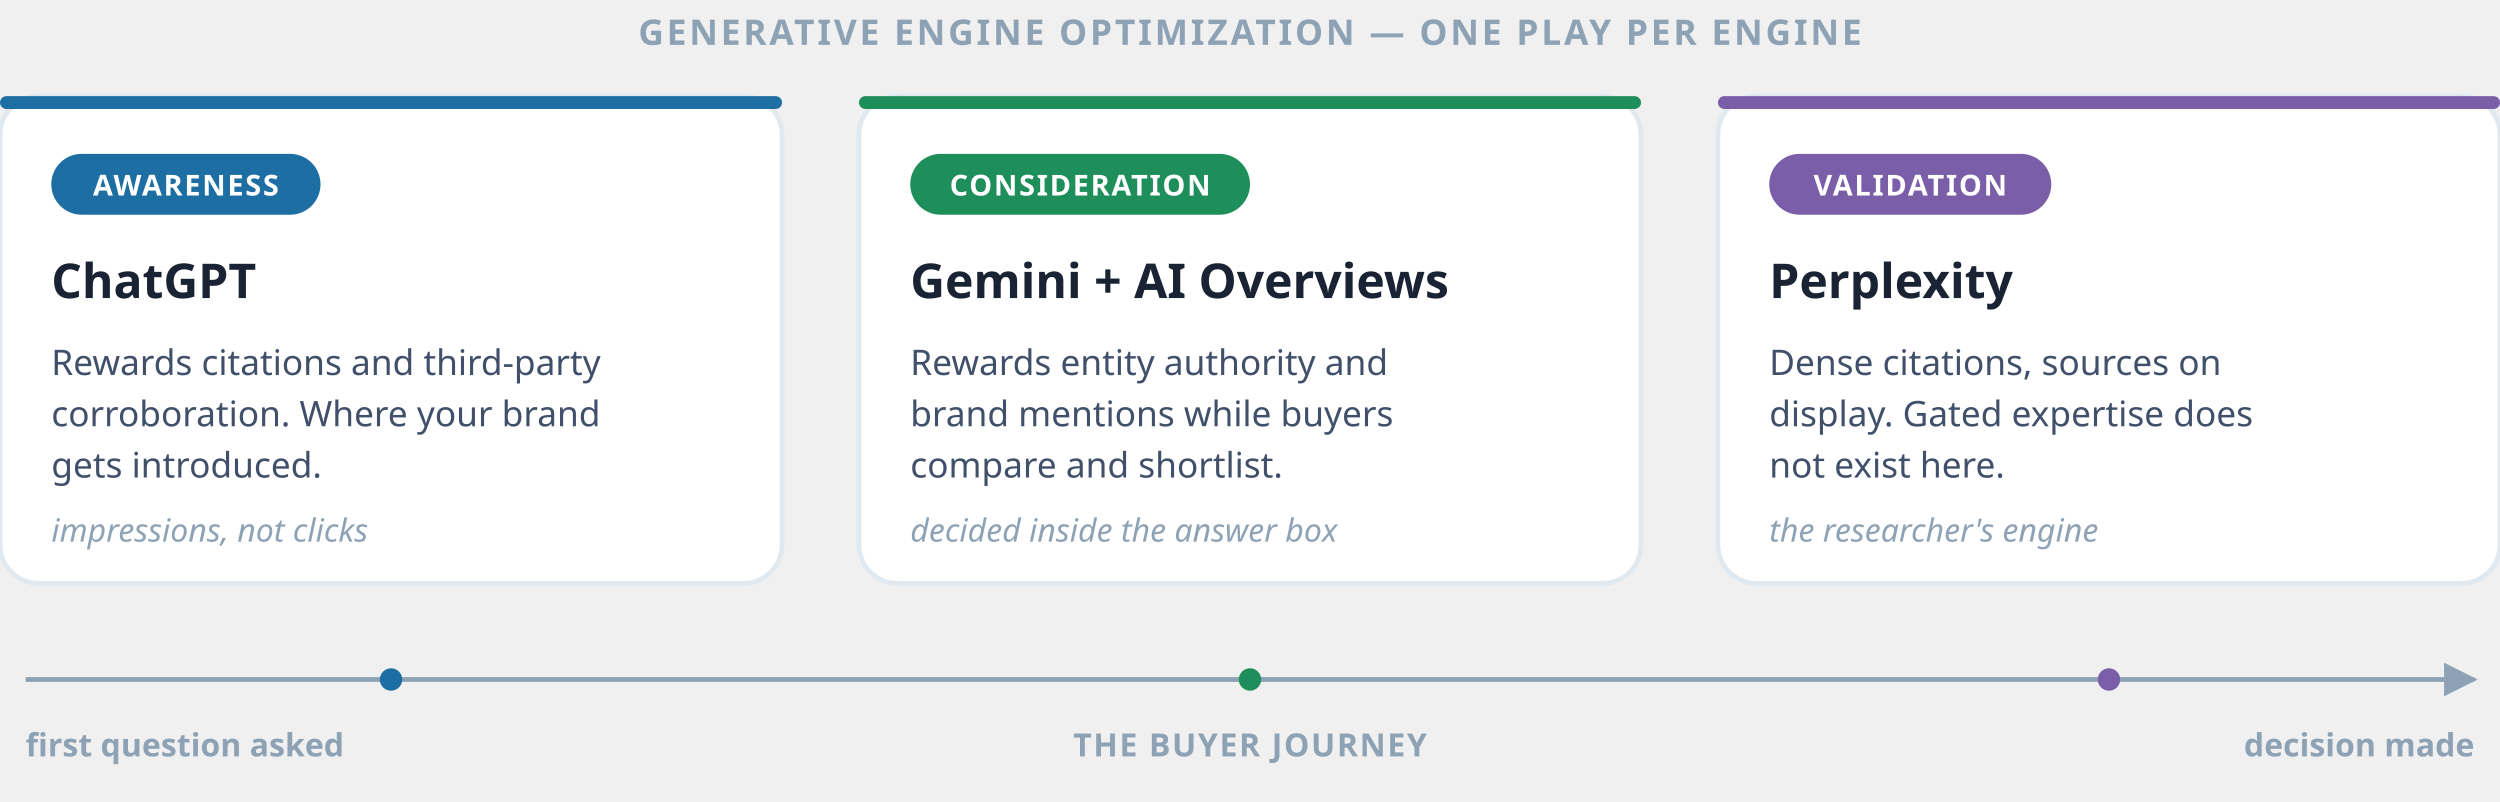
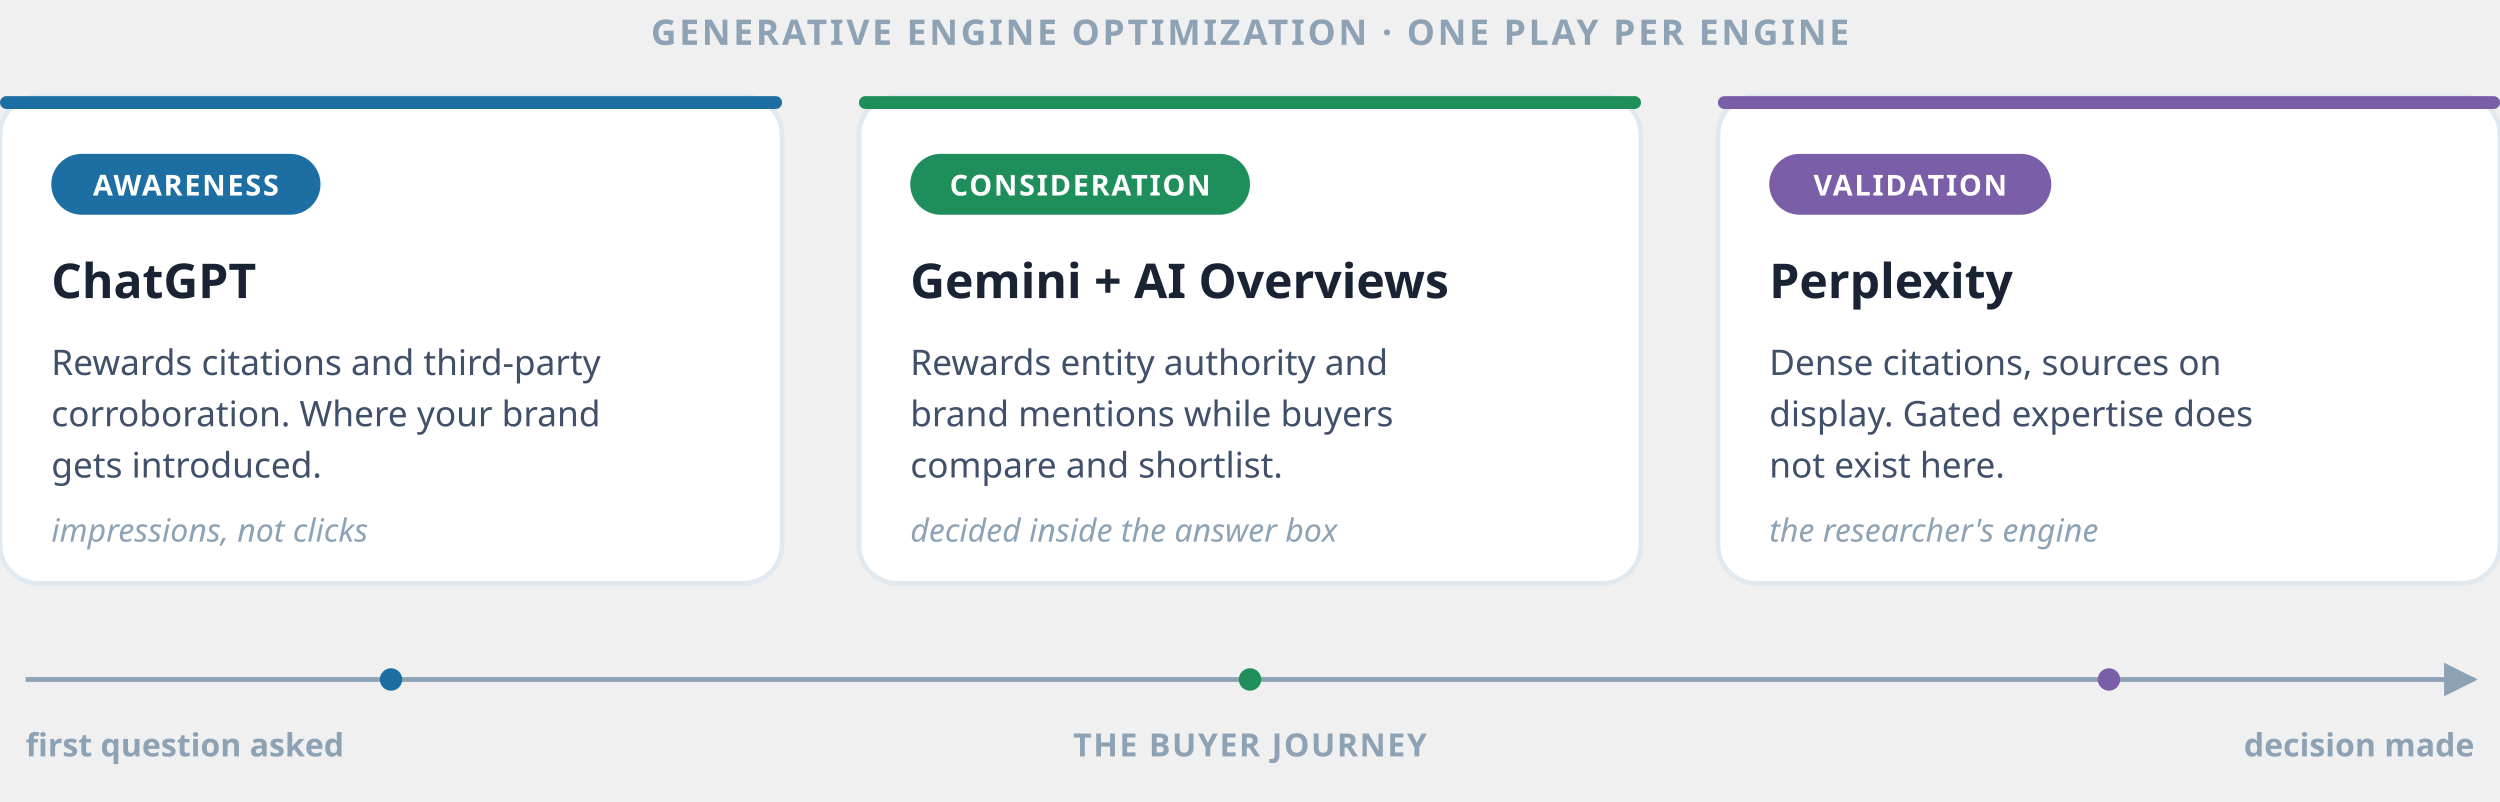
<svg xmlns="http://www.w3.org/2000/svg" class="figure-svg" viewBox="0 0 780 250" role="img" aria-labelledby="eng-title eng-desc" preserveAspectRatio="xMidYMid meet">
  <defs>
    <marker id="jarw" viewBox="0 0 10 10" refX="9" refY="5" markerWidth="7" markerHeight="7" orient="auto">
      <path d="M0,0 L10,5 L0,10 z" fill="#8ea2b5" />
    </marker>
  </defs>
  <g font-family="'Segoe UI',system-ui,-apple-system,sans-serif">
-     <text x="390" y="14" text-anchor="middle" font-size="11" font-weight="700" letter-spacing="0.08em" fill="#8ea2b5">GENERATIVE ENGINE OPTIMIZATION — ONE PLAY PER ENGINE</text>
+     <text x="390" y="14" text-anchor="middle" font-size="11" font-weight="700" letter-spacing="0.08em" fill="#8ea2b5">GENERATIVE ENGINE OPTIMIZATION · ONE PLAY PER ENGINE</text>
    <g>
      <rect x="0" y="30" width="244" height="152" rx="12" fill="#ffffff" stroke="#e0e9f0" stroke-width="1.5" />
      <rect x="0" y="30" width="244" height="4" rx="2" fill="#1D6FA3" />
      <rect x="16" y="48" width="84" height="19" rx="9.5" fill="#1D6FA3" />
      <text x="58" y="61" text-anchor="middle" font-size="9" font-weight="700" letter-spacing="0.06em" fill="#ffffff">AWARENESS</text>
      <text x="16" y="93" font-size="15" font-weight="700" fill="#1a2333">ChatGPT</text>
      <text x="16" y="117" font-size="11" fill="#41506a">Rewards citations and third-party</text>
      <text x="16" y="133" font-size="11" fill="#41506a">corroboration. Where your brand</text>
      <text x="16" y="149" font-size="11" fill="#41506a">gets introduced.</text>
      <text x="16" y="169" font-size="10" font-style="italic" fill="#8ea2b5">impressions, not clicks</text>
    </g>
    <g>
      <rect x="268" y="30" width="244" height="152" rx="12" fill="#ffffff" stroke="#e0e9f0" stroke-width="1.5" />
      <rect x="268" y="30" width="244" height="4" rx="2" fill="#1e8e5a" />
      <rect x="284" y="48" width="106" height="19" rx="9.5" fill="#1e8e5a" />
      <text x="337" y="61" text-anchor="middle" font-size="9" font-weight="700" letter-spacing="0.06em" fill="#ffffff">CONSIDERATION</text>
      <text x="284" y="93" font-size="15" font-weight="700" fill="#1a2333">Gemini + AI Overviews</text>
      <text x="284" y="117" font-size="11" fill="#41506a">Rewards entity authority and</text>
      <text x="284" y="133" font-size="11" fill="#41506a">brand mentions while buyers</text>
      <text x="284" y="149" font-size="11" fill="#41506a">compare and shortlist.</text>
      <text x="284" y="169" font-size="10" font-style="italic" fill="#8ea2b5">decided inside the answer box</text>
    </g>
    <g>
      <rect x="536" y="30" width="244" height="152" rx="12" fill="#ffffff" stroke="#e0e9f0" stroke-width="1.5" />
      <rect x="536" y="30" width="244" height="4" rx="2" fill="#7a5ea8" />
      <rect x="552" y="48" width="88" height="19" rx="9.5" fill="#7a5ea8" />
      <text x="596" y="61" text-anchor="middle" font-size="9" font-weight="700" letter-spacing="0.06em" fill="#ffffff">VALIDATION</text>
      <text x="552" y="93" font-size="15" font-weight="700" fill="#1a2333">Perplexity</text>
      <text x="552" y="117" font-size="11" fill="#41506a">Dense citations, sources on</text>
      <text x="552" y="133" font-size="11" fill="#41506a">display. Gated expertise does</text>
      <text x="552" y="149" font-size="11" fill="#41506a">not exist here.</text>
      <text x="552" y="169" font-size="10" font-style="italic" fill="#8ea2b5">the researcher's engine</text>
    </g>
    <line x1="8" y1="212" x2="772" y2="212" stroke="#8ea2b5" stroke-width="1.5" marker-end="url(#jarw)" />
    <circle cx="122" cy="212" r="3.5" fill="#1D6FA3" />
    <circle cx="390" cy="212" r="3.5" fill="#1e8e5a" />
    <circle cx="658" cy="212" r="3.5" fill="#7a5ea8" />
    <text x="8" y="236" font-size="10" font-weight="600" fill="#8ea2b5">first question asked</text>
    <text x="772" y="236" text-anchor="end" font-size="10" font-weight="600" fill="#8ea2b5">decision made</text>
    <text x="390" y="236" text-anchor="middle" font-size="10" font-weight="700" letter-spacing="0.05em" fill="#8ea2b5">THE BUYER JOURNEY</text>
  </g>
</svg>
